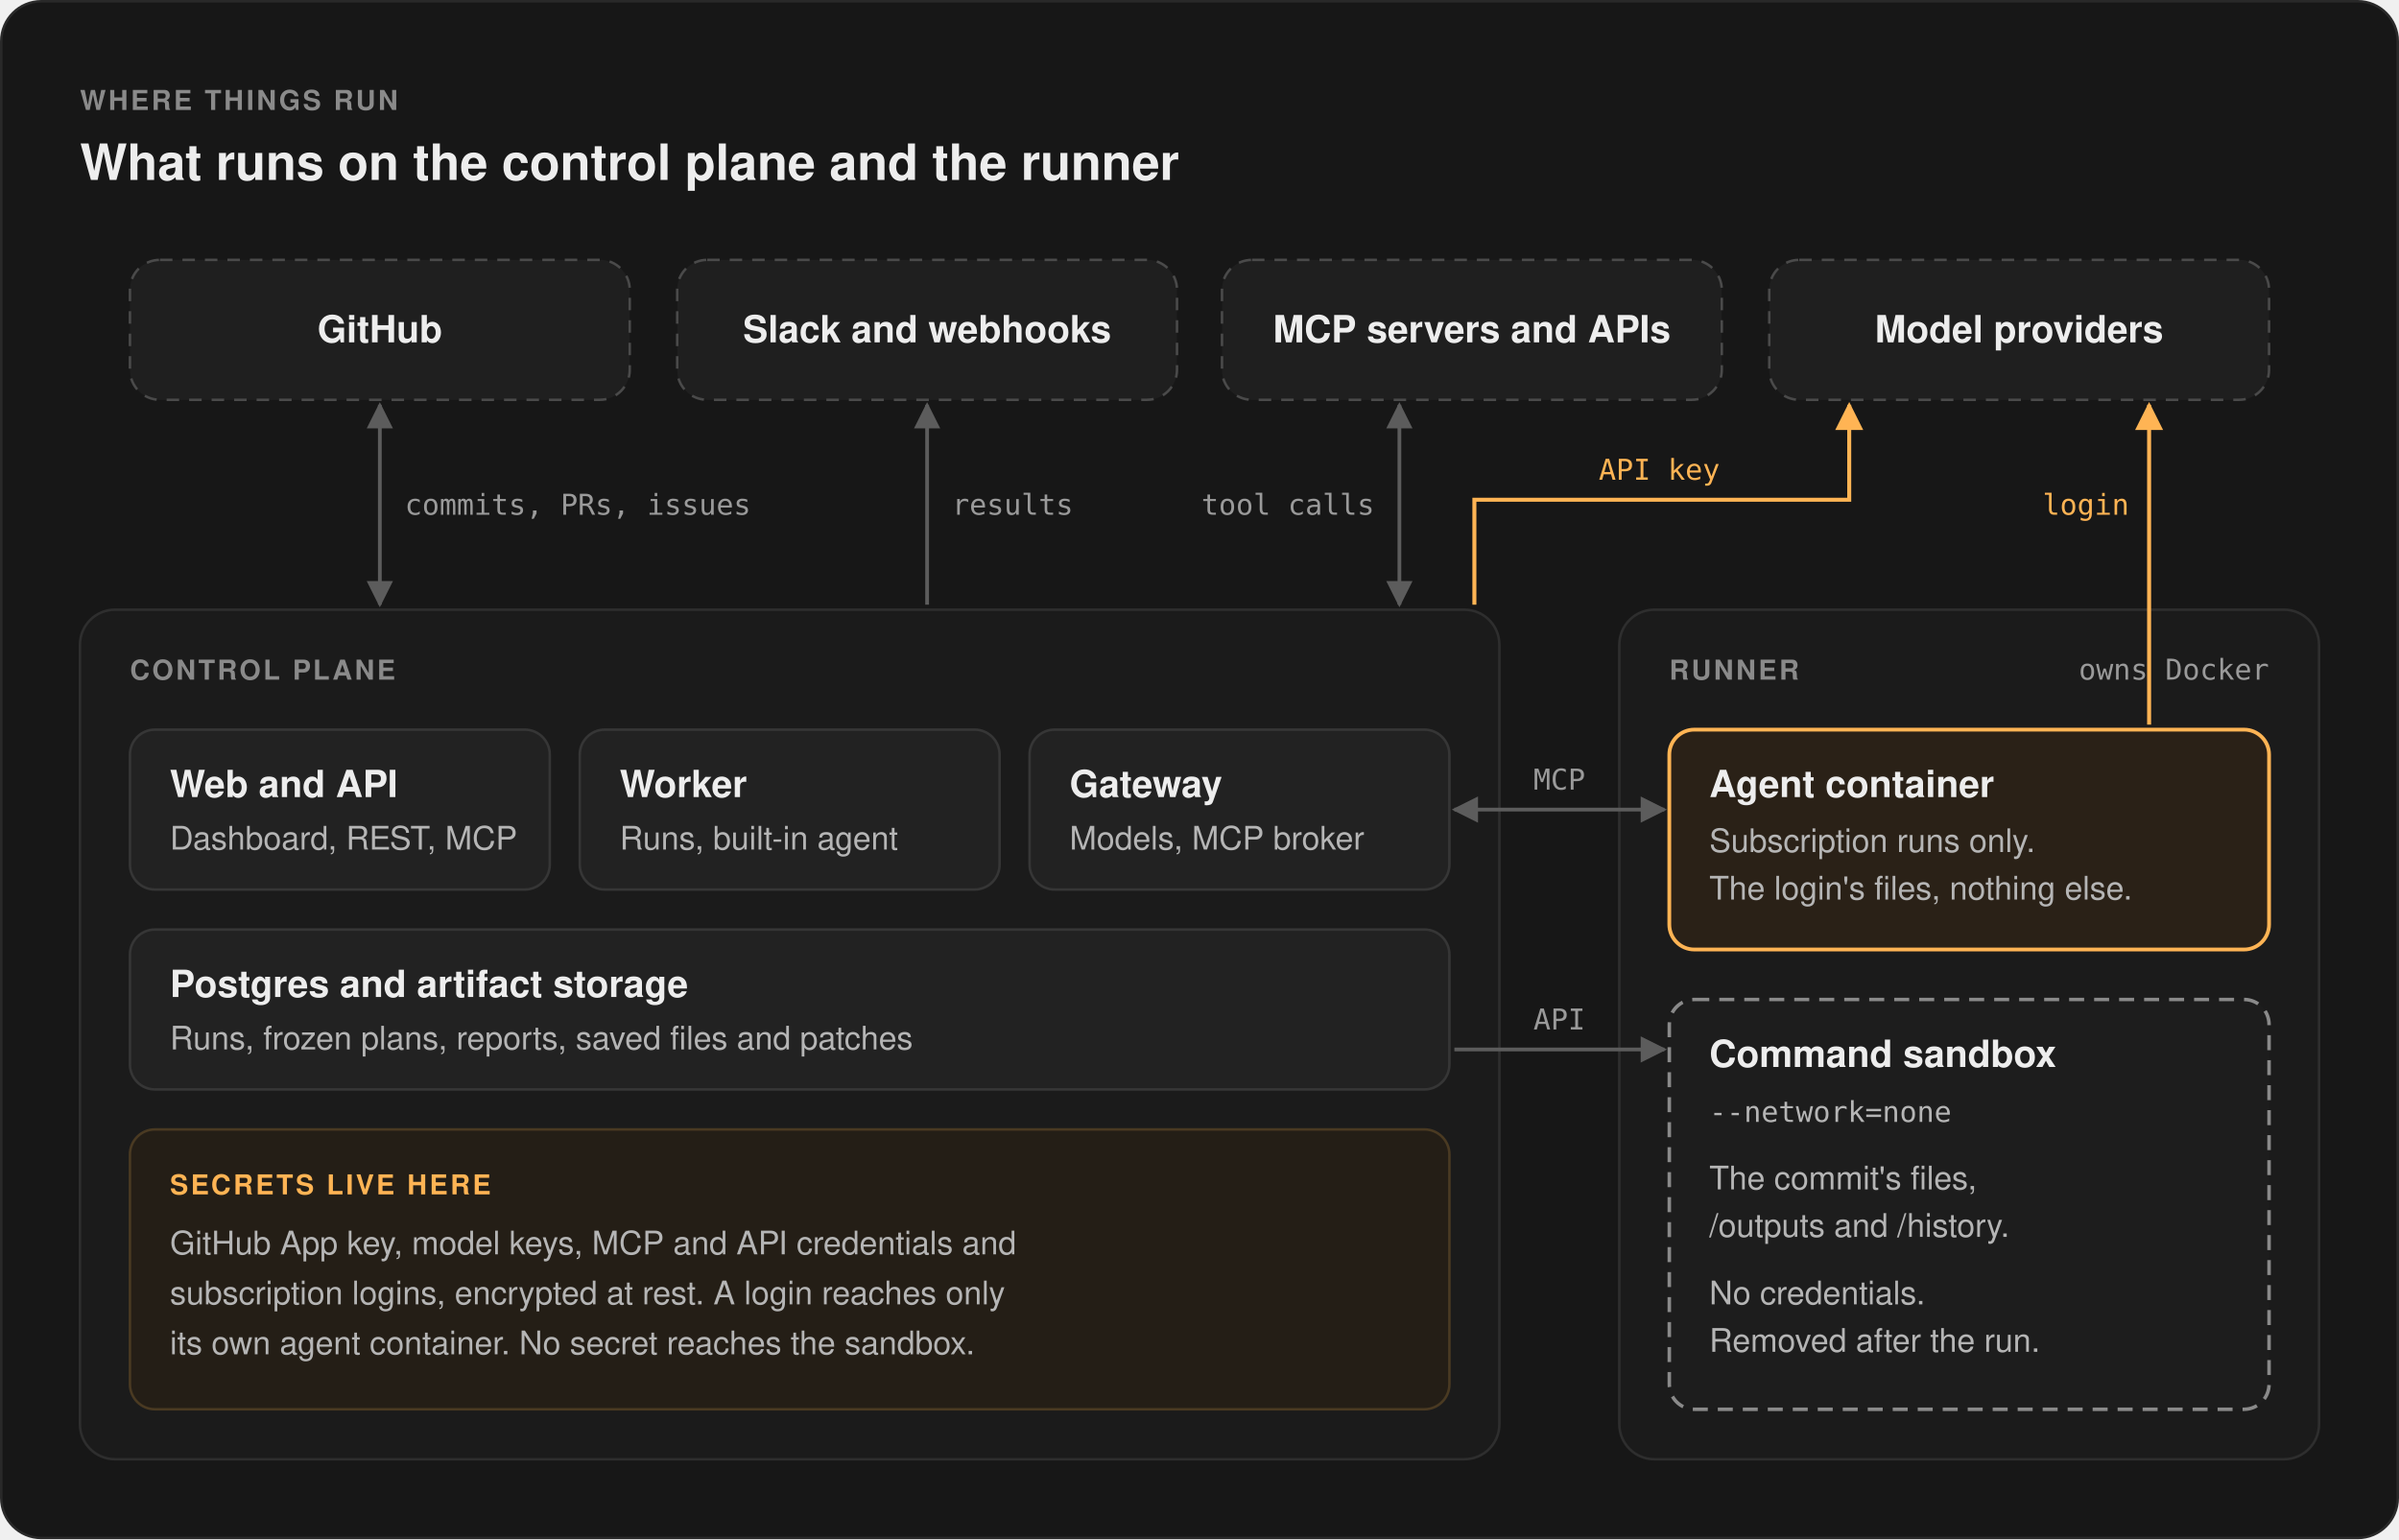
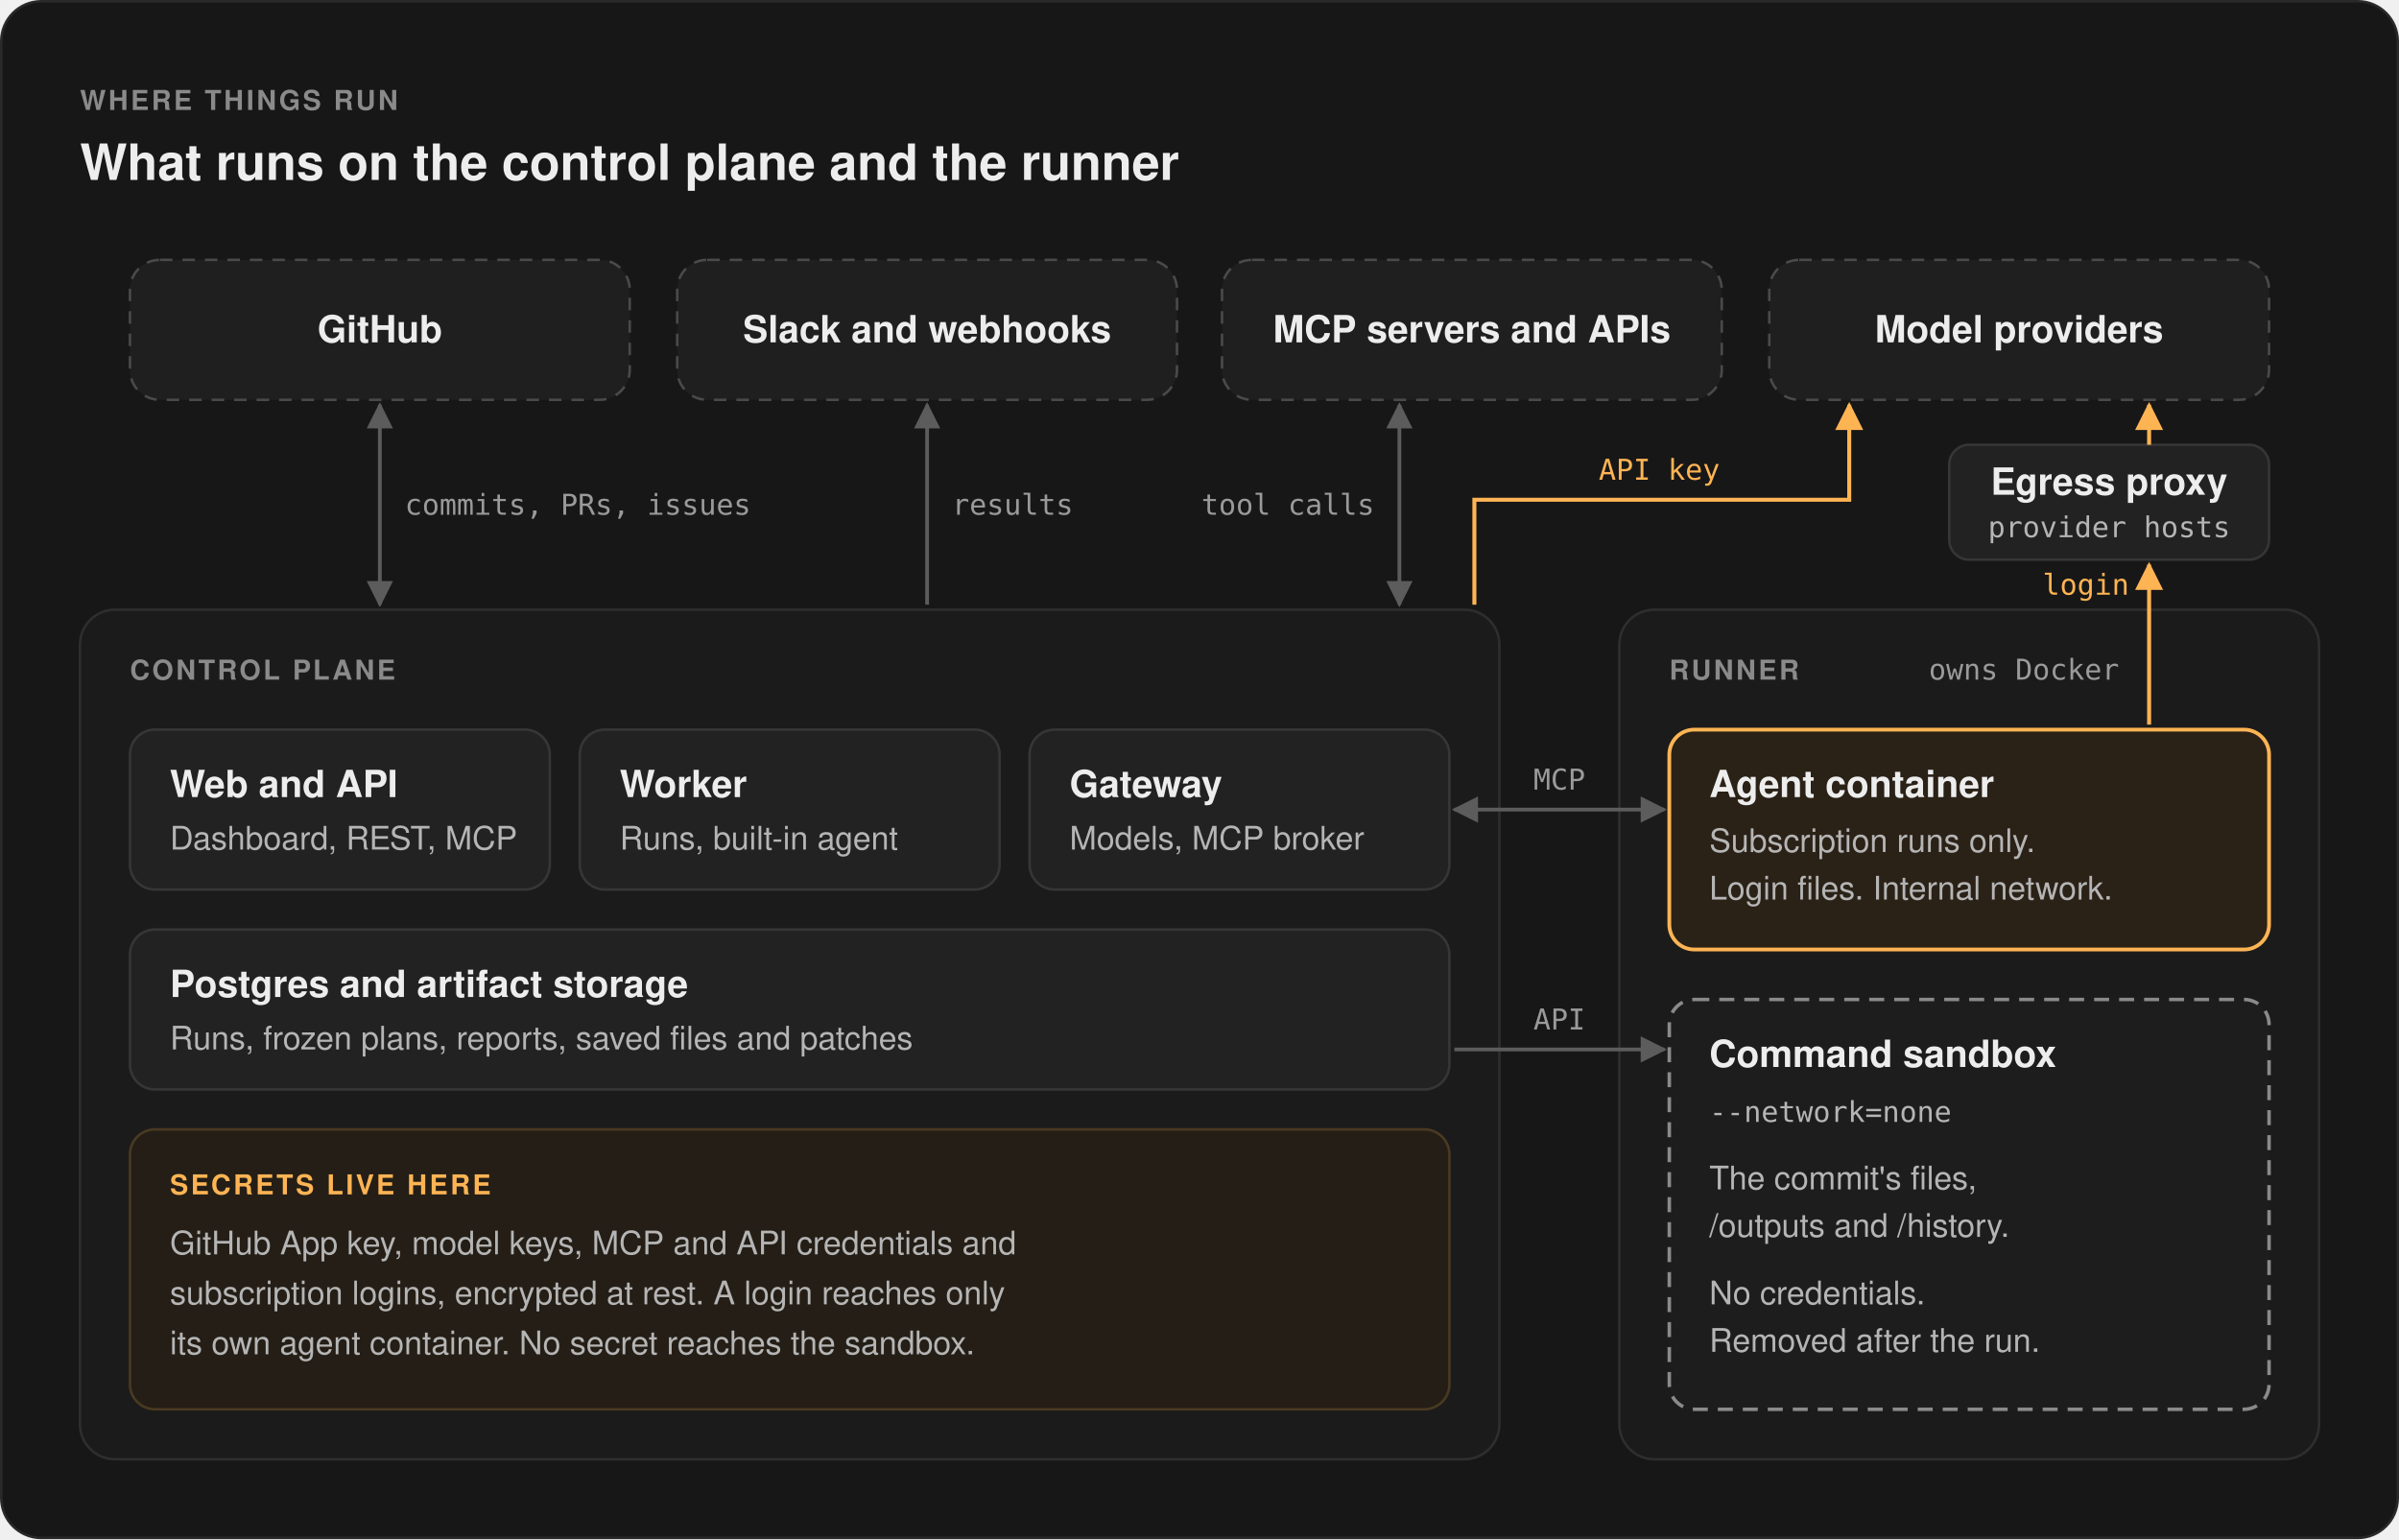
<svg xmlns="http://www.w3.org/2000/svg" viewBox="0 0 960 616" role="img" aria-labelledby="title desc">
  <style>
    .card { fill: #171717; stroke: #292929; }
    .zone { fill: #1b1b1b; stroke: #2e2e2e; }
    .box { fill: #222222; stroke: #363636; }
    .hi { fill: #2a2117; stroke: #ffb454; stroke-width: 1.5; }
    .ext { fill: #1f1f1f; stroke: #4a4a4a; stroke-dasharray: 5 4; }
    .iso { fill: #1d1d1d; stroke: #8a8a8a; stroke-width: 1.4; stroke-dasharray: 6 4; }
    .band { fill: #241e16; stroke: #4a3a22; }
    .eyebrow { fill: #8a8a8a; font: 600 11px Geist, ui-sans-serif, -apple-system, "Segoe UI", Helvetica, Arial, sans-serif; letter-spacing: .09em; }
    .eyehi { fill: #ffb454; font: 600 11px Geist, ui-sans-serif, -apple-system, "Segoe UI", Helvetica, Arial, sans-serif; letter-spacing: .09em; }
    .h { fill: #ededed; font: 600 20px Geist, ui-sans-serif, -apple-system, "Segoe UI", Helvetica, Arial, sans-serif; }
    .t { fill: #ededed; font: 600 15px Geist, ui-sans-serif, -apple-system, "Segoe UI", Helvetica, Arial, sans-serif; }
    .p { fill: #b5b5b5; font: 400 13px Geist, ui-sans-serif, -apple-system, "Segoe UI", Helvetica, Arial, sans-serif; }
    .lbl { fill: #9a9a9a; font: 500 11.5px "Geist Mono", ui-monospace, SFMono-Regular, Menlo, monospace; }
    .lblhi { fill: #ffb454; font: 500 11.5px "Geist Mono", ui-monospace, SFMono-Regular, Menlo, monospace; }
    .mono { fill: #b5b5b5; font: 400 11.5px "Geist Mono", ui-monospace, SFMono-Regular, Menlo, monospace; }
    .wire { fill: none; stroke: #5c5c5c; stroke-width: 1.5; }
    .flow { fill: none; stroke: #ffb454; stroke-width: 1.6; }
    .head { fill: #5c5c5c; }
    .headhi { fill: #ffb454; }
    @media (prefers-color-scheme: light) {
      .card { fill: #fbfaf8; stroke: #e6e4df; }
      .zone { fill: #f4f3f0; stroke: #e6e4df; }
      .box { fill: #ffffff; stroke: #dedbd5; }
      .hi { fill: #fff6e8; stroke: #c27a1a; }
      .ext { fill: #ffffff; stroke: #bdb9b1; }
      .iso { fill: #ffffff; stroke: #8a857c; }
      .band { fill: #fff6e8; stroke: #f0dcbc; }
      .eyebrow { fill: #7a7a7a; }
      .eyehi, .lblhi { fill: #9c5700; }
      .h, .t { fill: #151515; }
      .p, .mono { fill: #4a4a4a; }
      .lbl { fill: #6b6b6b; }
      .wire { stroke: #a8a49c; }
      .flow { stroke: #c27a1a; }
      .head { fill: #a8a49c; }
      .headhi { fill: #c27a1a; }
    }
  </style>
  <defs>
    <marker id="a" viewBox="0 0 10 10" refX="9" refY="5" markerWidth="7" markerHeight="7" orient="auto-start-reverse">
      <path class="head" d="M0 0 10 5 0 10z" />
    </marker>
    <marker id="ah" viewBox="0 0 10 10" refX="9" refY="5" markerWidth="7" markerHeight="7" orient="auto-start-reverse">
      <path class="headhi" d="M0 0 10 5 0 10z" />
    </marker>
  </defs>
  <rect class="card" x="0.5" y="0.5" width="959" height="615" rx="16" />
  <text class="eyebrow" x="32" y="44">WHERE THINGS RUN</text>
  <text class="h" x="32" y="72">What runs on the control plane and the runner</text>
  <rect class="ext" x="52" y="104" width="200" height="56" rx="12" />
  <text class="t" x="152" y="137" text-anchor="middle">GitHub</text>
  <rect class="ext" x="271" y="104" width="200" height="56" rx="12" />
  <text class="t" x="371" y="137" text-anchor="middle">Slack and webhooks</text>
  <rect class="ext" x="489" y="104" width="200" height="56" rx="12" />
  <text class="t" x="589" y="137" text-anchor="middle">MCP servers and APIs</text>
  <rect class="ext" x="708" y="104" width="200" height="56" rx="12" />
  <text class="t" x="808" y="137" text-anchor="middle">Model providers</text>
  <rect class="zone" x="32" y="244" width="568" height="340" rx="14" />
  <text class="eyebrow" x="52" y="272">CONTROL PLANE</text>
  <rect class="box" x="52" y="292" width="168" height="64" rx="10" />
  <text class="t" x="68" y="319">Web and API</text>
  <text class="p" x="68" y="340">Dashboard, REST, MCP</text>
  <rect class="box" x="232" y="292" width="168" height="64" rx="10" />
  <text class="t" x="248" y="319">Worker</text>
  <text class="p" x="248" y="340">Runs, built-in agent</text>
  <rect class="box" x="412" y="292" width="168" height="64" rx="10" />
  <text class="t" x="428" y="319">Gateway</text>
  <text class="p" x="428" y="340">Models, MCP broker</text>
  <rect class="box" x="52" y="372" width="528" height="64" rx="10" />
  <text class="t" x="68" y="399">Postgres and artifact storage</text>
  <text class="p" x="68" y="420">Runs, frozen plans, reports, saved files and patches</text>
  <rect class="band" x="52" y="452" width="528" height="112" rx="10" />
  <text class="eyehi" x="68" y="478">SECRETS LIVE HERE</text>
  <text class="p" x="68" y="502">GitHub App key, model keys, MCP and API credentials and</text>
  <text class="p" x="68" y="522">subscription logins, encrypted at rest. A login reaches only</text>
  <text class="p" x="68" y="542">its own agent container. No secret reaches the sandbox.</text>
  <rect class="zone" x="648" y="244" width="280" height="340" rx="14" />
  <text class="eyebrow" x="668" y="272">RUNNER</text>
-   <text class="lbl" x="908" y="272" text-anchor="end">owns Docker</text>
+   <text class="lbl" x="848" y="272" text-anchor="end">owns Docker</text>
  <rect class="hi" x="668" y="292" width="240" height="88" rx="10" />
  <text class="t" x="684" y="319">Agent container</text>
  <text class="p" x="684" y="341">Subscription runs only.</text>
-   <text class="p" x="684" y="360">The login's files, nothing else.</text>
+   <text class="p" x="684" y="360">Login files. Internal network.</text>
  <rect class="iso" x="668" y="400" width="240" height="164" rx="10" />
  <text class="t" x="684" y="427">Command sandbox</text>
  <text class="mono" x="684" y="449">--network=none</text>
  <text class="p" x="684" y="476">The commit's files,</text>
  <text class="p" x="684" y="495">/outputs and /history.</text>
  <text class="p" x="684" y="522">No credentials.</text>
  <text class="p" x="684" y="541">Removed after the run.</text>
  <path class="wire" d="M152 162v80" marker-start="url(#a)" marker-end="url(#a)" />
  <text class="lbl" x="162" y="206">commits, PRs, issues</text>
  <path class="wire" d="M371 242v-80" marker-end="url(#a)" />
  <text class="lbl" x="381" y="206">results</text>
  <path class="wire" d="M560 162v80" marker-start="url(#a)" marker-end="url(#a)" />
  <text class="lbl" x="550" y="206" text-anchor="end">tool calls</text>
  <path class="flow" d="M590 242v-42h150v-38" marker-end="url(#ah)" />
  <text class="lblhi" x="664" y="192" text-anchor="middle">API key</text>
-   <path class="flow" d="M860 290v-128" marker-end="url(#ah)" />
-   <text class="lblhi" x="852" y="206" text-anchor="end">login</text>
+   <rect class="box" x="780" y="178" width="128" height="46" rx="8" />
+   <text class="t" x="844" y="198" text-anchor="middle">Egress proxy</text>
+   <text class="mono" x="844" y="215" text-anchor="middle">provider hosts</text>
+   <path class="flow" d="M860 290v-64" marker-end="url(#ah)" />
+   <path class="flow" d="M860 178v-16" marker-end="url(#ah)" />
+   <text class="lblhi" x="852" y="238" text-anchor="end">login</text>
  <path class="wire" d="M582 324h84" marker-start="url(#a)" marker-end="url(#a)" />
  <text class="lbl" x="624" y="316" text-anchor="middle">MCP</text>
  <path class="wire" d="M582 420h84" marker-end="url(#a)" />
  <text class="lbl" x="624" y="412" text-anchor="middle">API</text>
</svg>
